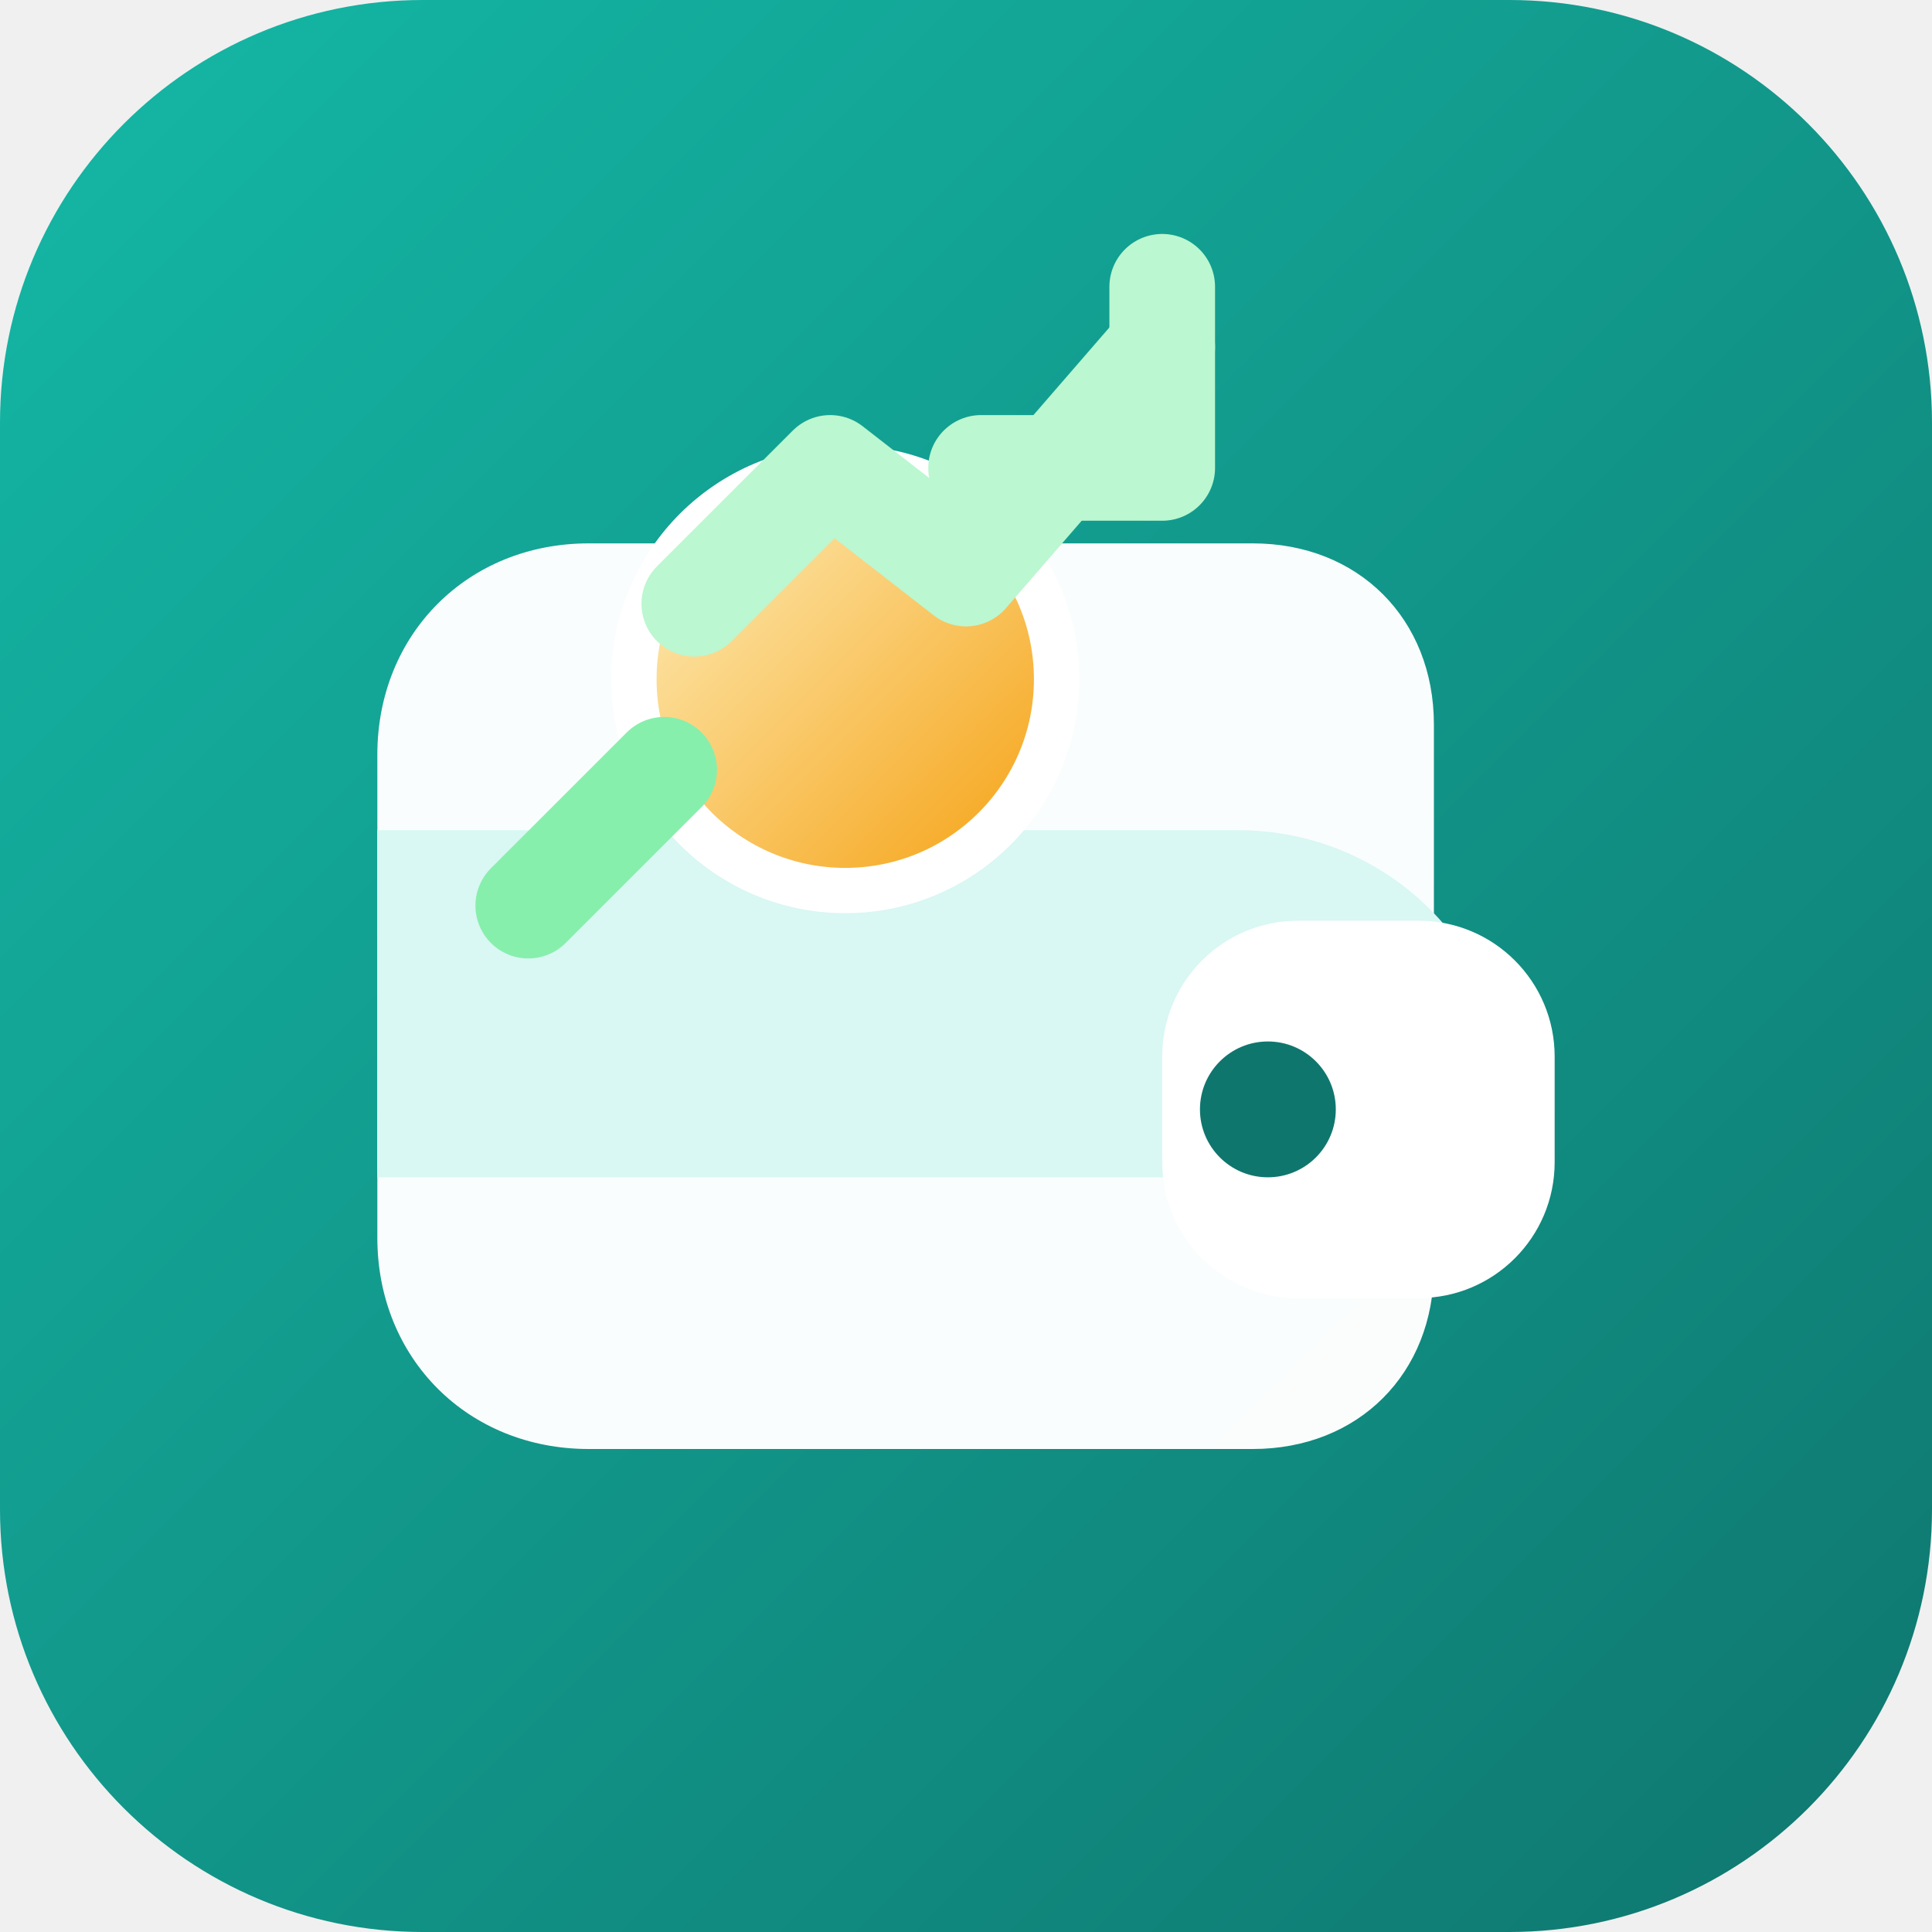
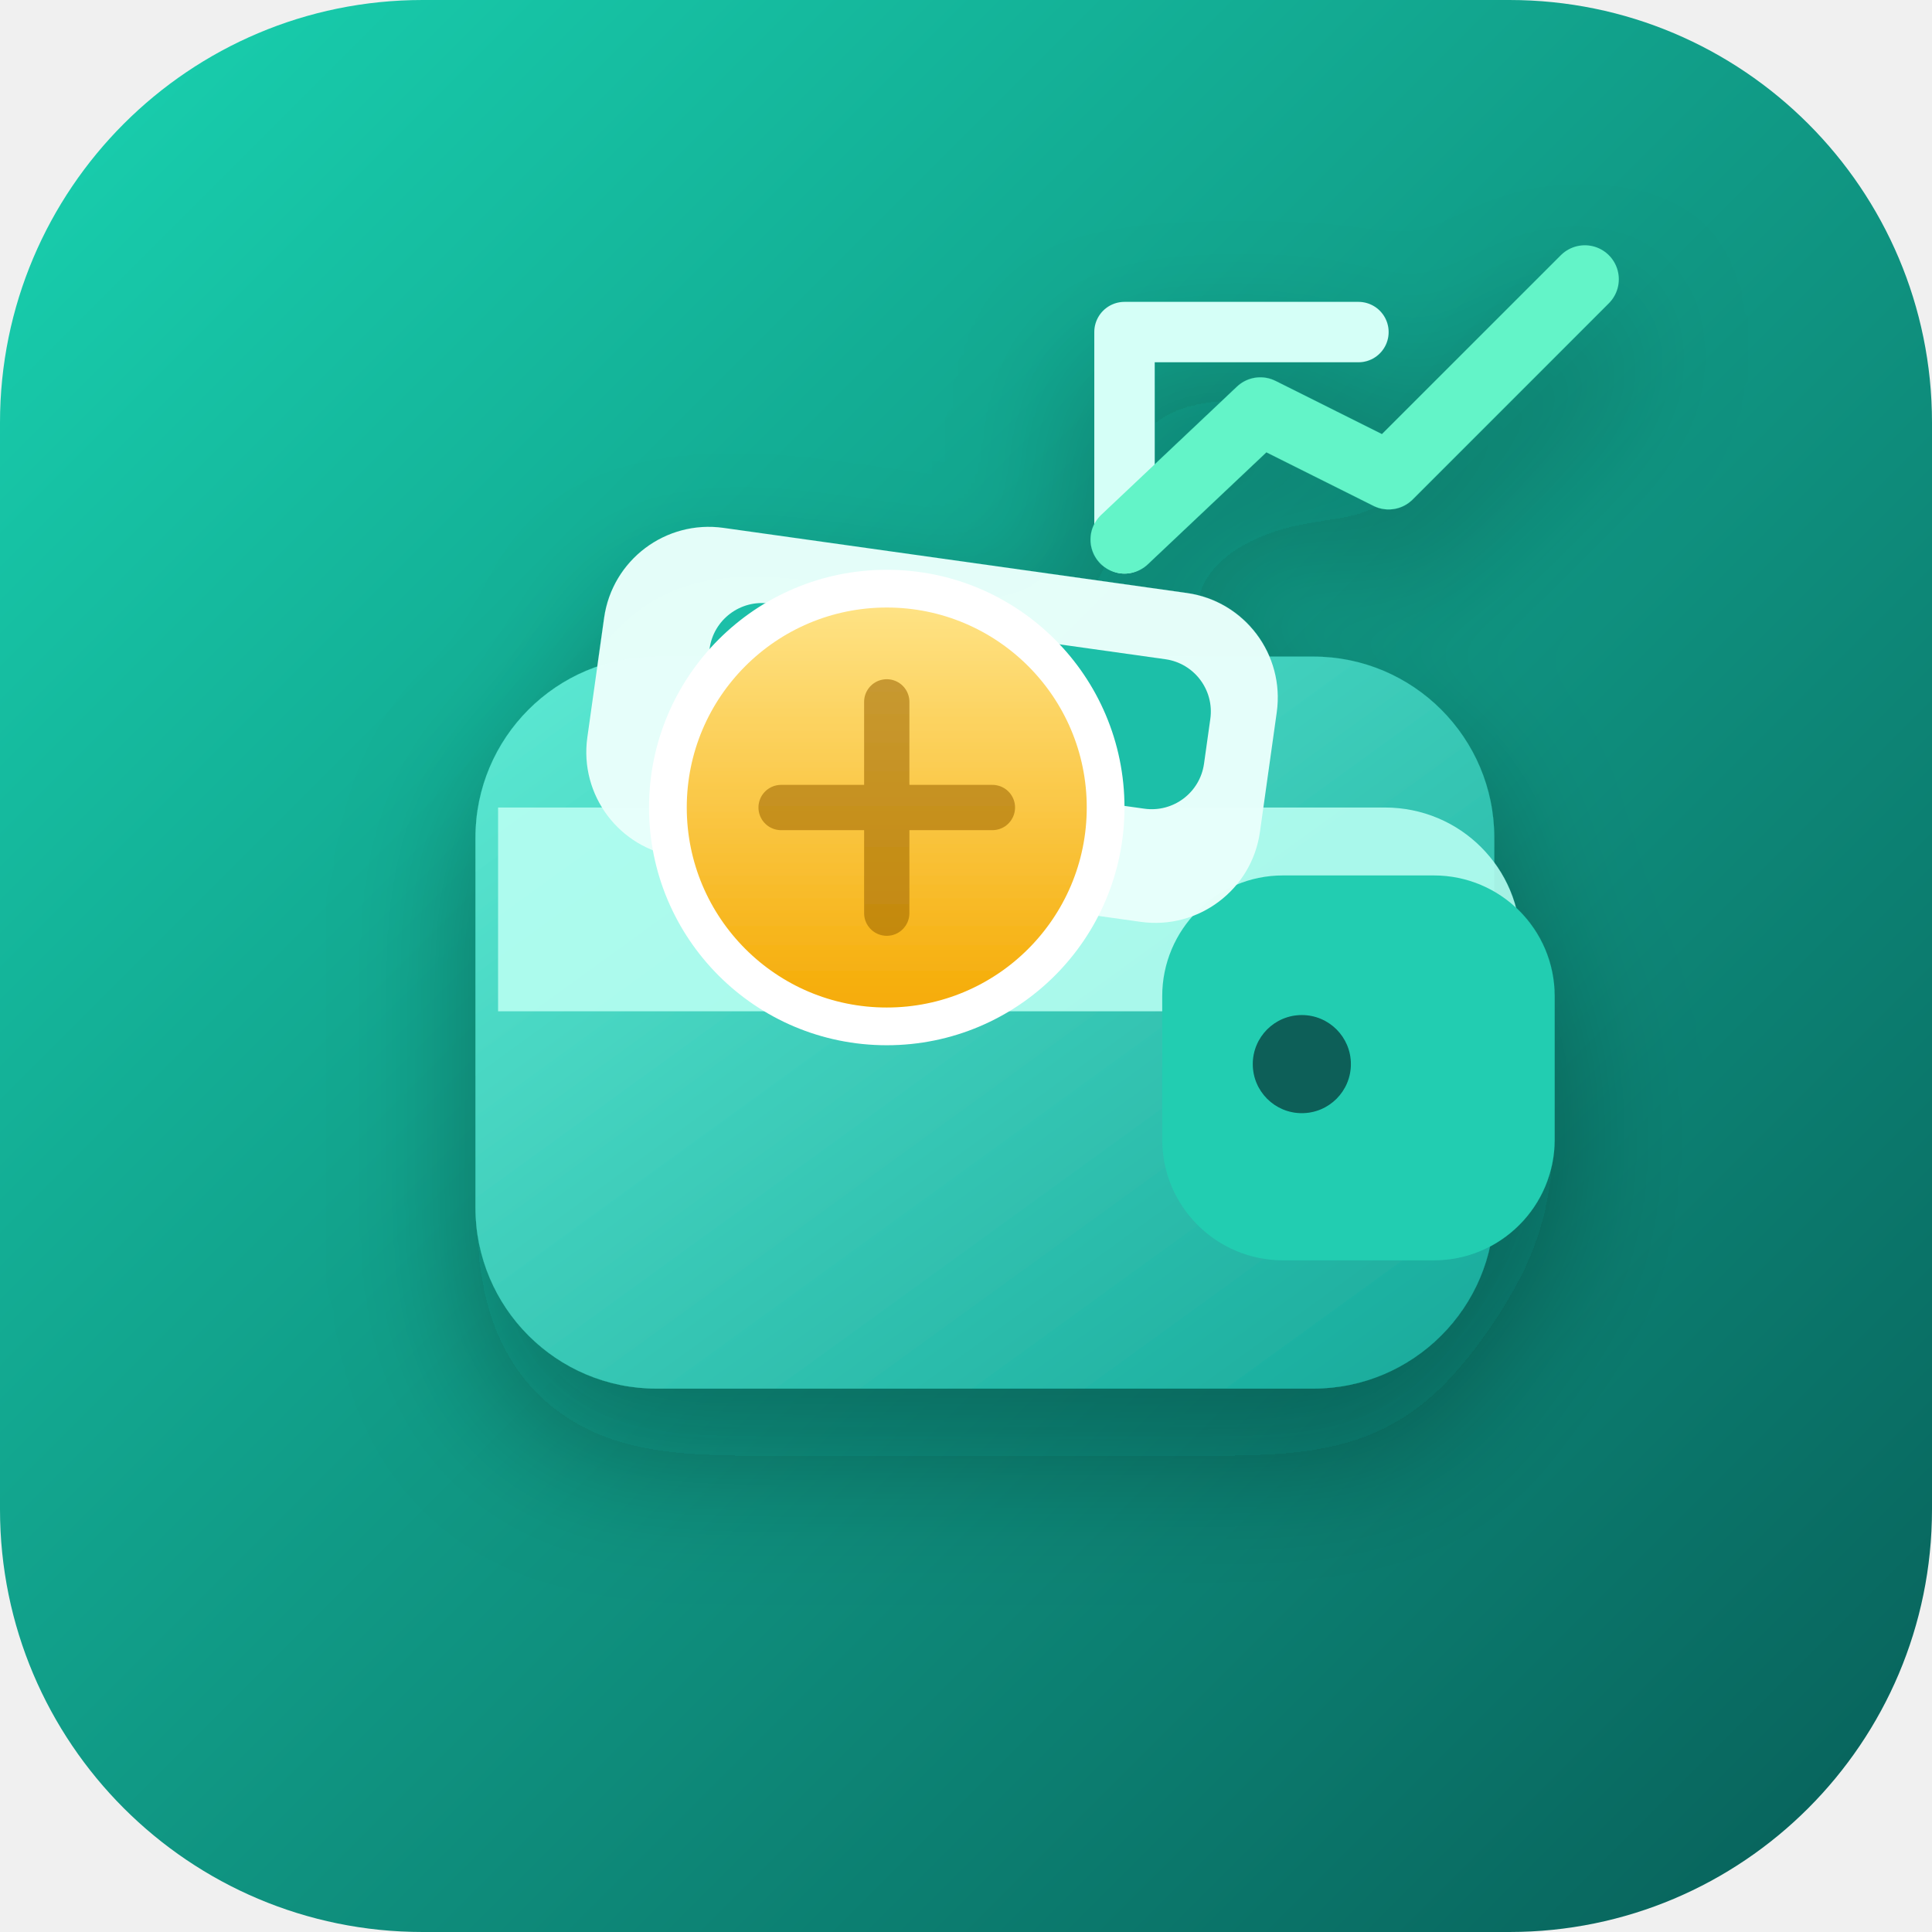
- <svg xmlns="http://www.w3.org/2000/svg" viewBox="0 0 128 128" role="img" aria-label="Finance wallet icon">
+ <svg xmlns="http://www.w3.org/2000/svg" viewBox="0 0 512 512" role="img" aria-label="Cashio finance app icon">
  <defs>
    <linearGradient id="bg" x1="0" y1="0" x2="1" y2="1">
-       <stop offset="0" stop-color="#14b8a6" />
-       <stop offset="1" stop-color="#0f766e" />
+       <stop offset="0" stop-color="#19d3b1" />
+       <stop offset="1" stop-color="#075e58" />
    </linearGradient>
-     <linearGradient id="coin" x1="0" y1="0" x2="1" y2="1">
-       <stop offset="0" stop-color="#fef3c7" />
-       <stop offset="1" stop-color="#f59e0b" />
+     <linearGradient id="wallet" x1="0" y1="0" x2="1" y2="1">
+       <stop offset="0" stop-color="#5eead4" />
+       <stop offset="1" stop-color="#16a99a" />
    </linearGradient>
+     <linearGradient id="coin" x1="0" y1="0" x2="0" y2="1">
+       <stop offset="0" stop-color="#ffe58a" />
+       <stop offset="1" stop-color="#f5a900" />
+     </linearGradient>
+     <filter id="shadow" x="-30%" y="-30%" width="160%" height="160%">
+       <feDropShadow dx="0" dy="18" stdDeviation="18" flood-color="#001f1b" flood-opacity=".30" />
+     </filter>
  </defs>
-   <rect width="128" height="128" rx="28" fill="url(#bg)" />
-   <path d="M25 50c0-8 6-14 14-14h44c7 0 12 5 12 12v36c0 7-5 12-12 12H39c-8 0-14-6-14-14V50Z" fill="#fff" opacity=".98" />
-   <path d="M25 55h57c10 0 18 8 18 18v5H25V55Z" fill="#d9f7f3" />
-   <rect x="77" y="61" width="26" height="25" rx="9" fill="#fff" />
-   <circle cx="84" cy="73.5" r="4.5" fill="#0f766e" />
-   <circle cx="56" cy="45" r="14" fill="url(#coin)" stroke="#fff" stroke-width="3" />
-   <path d="M44 51 35 60" fill="none" stroke="#86efac" stroke-width="7" stroke-linecap="round" />
-   <path d="M46 40 55 31l9 7 13-15" fill="none" stroke="#bbf7d0" stroke-width="7" stroke-linecap="round" stroke-linejoin="round" />
-   <path d="M77 19v12h-12" fill="none" stroke="#bbf7d0" stroke-width="7" stroke-linecap="round" stroke-linejoin="round" />
+   <rect width="512" height="512" rx="112" fill="url(#bg)" />
+   <g filter="url(#shadow)">
+     <rect x="126" y="174" width="270" height="194" rx="48" fill="url(#wallet)" />
+     <path d="M132 214h235c20 0 36 16 36 36v18H132z" fill="#b9fff3" opacity=".88" />
+     <rect x="308" y="232" width="104" height="102" rx="32" fill="#23cdb1" />
+     <circle cx="345" cy="282" r="13" fill="#075e58" />
+     <rect x="164" y="136" width="180" height="88" rx="28" transform="rotate(8 164 136)" fill="#e9fffb" opacity=".98" />
+     <rect x="190" y="158" width="134" height="40" rx="14" transform="rotate(8 190 158)" fill="#1dbfa8" />
+     <circle cx="235" cy="214" r="58" fill="url(#coin)" stroke="#fff" stroke-width="10" />
+     <path d="M207 214h56M235 186v56" stroke="#9a6500" stroke-width="12" stroke-linecap="round" opacity=".55" />
+     <path d="M298 144v-56M298 88h62" fill="none" stroke="#d5fff7" stroke-width="16" stroke-linecap="round" stroke-linejoin="round" />
+     <path d="M298 143 334 109 368 126 420 74" fill="none" stroke="#63f4c8" stroke-width="18" stroke-linecap="round" stroke-linejoin="round" />
+   </g>
</svg>
